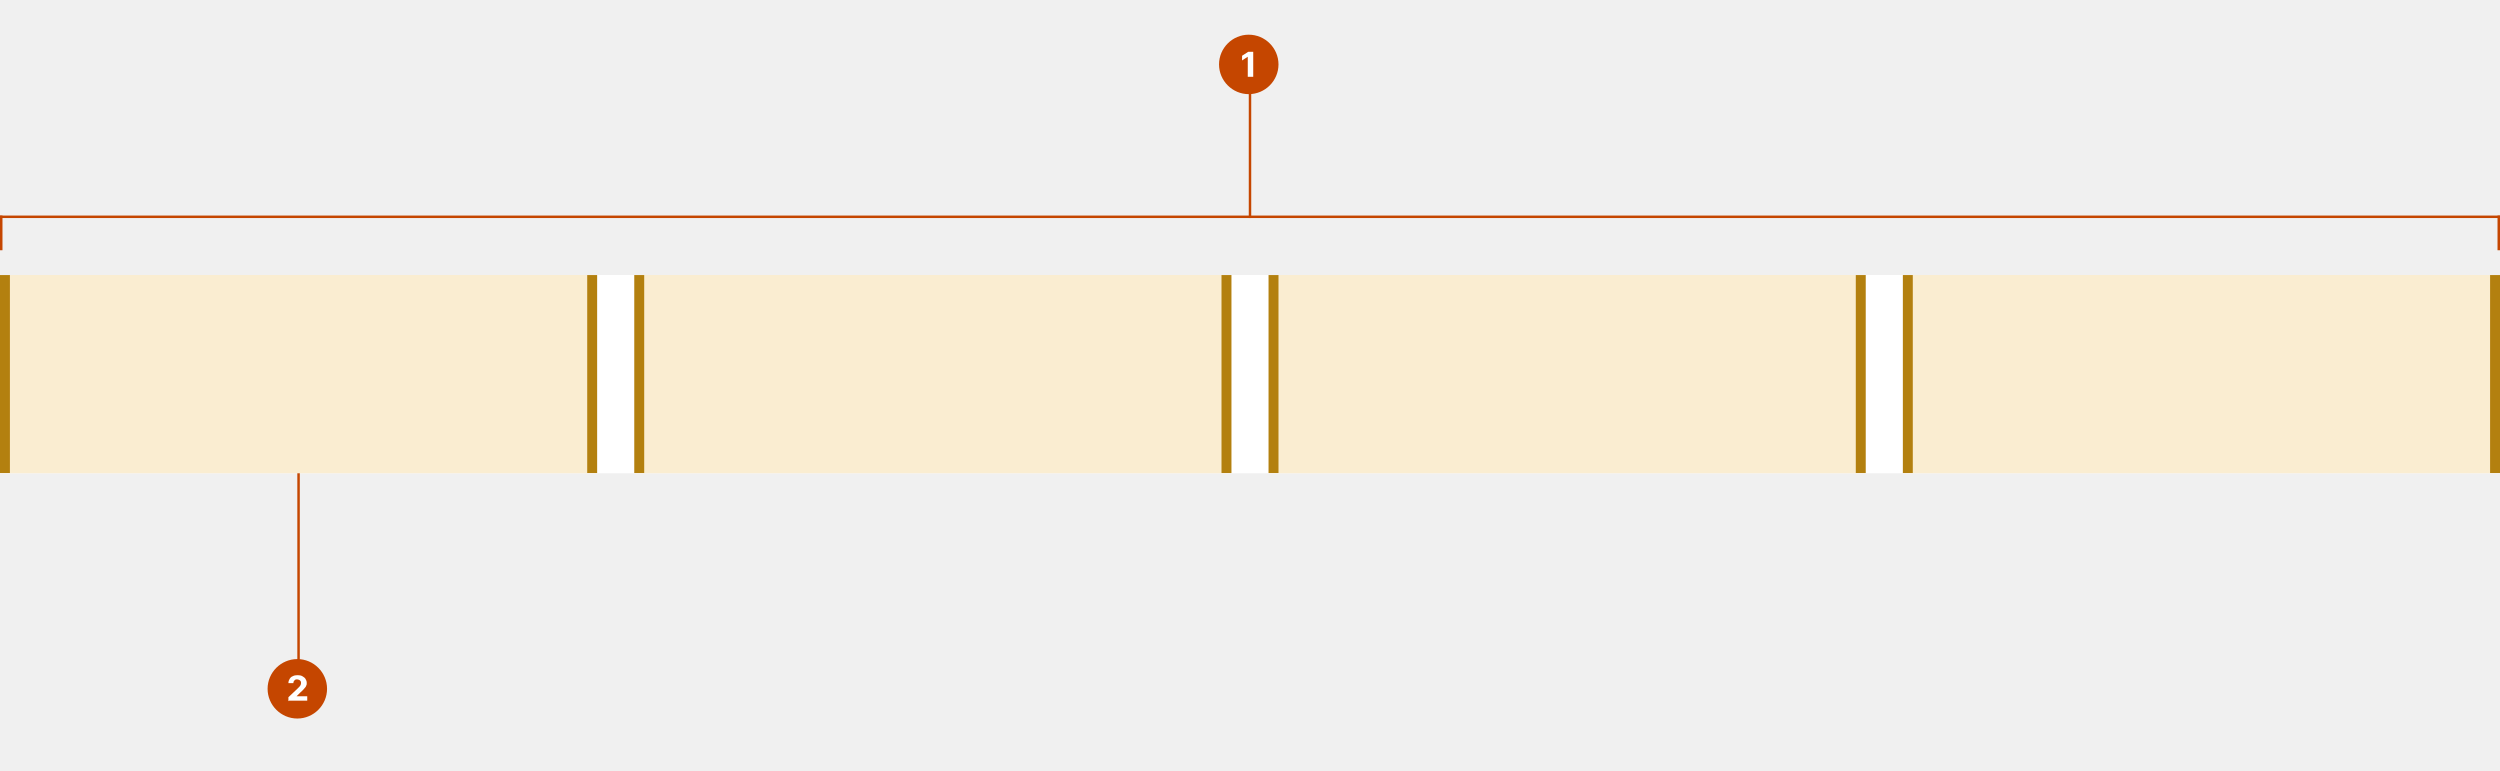
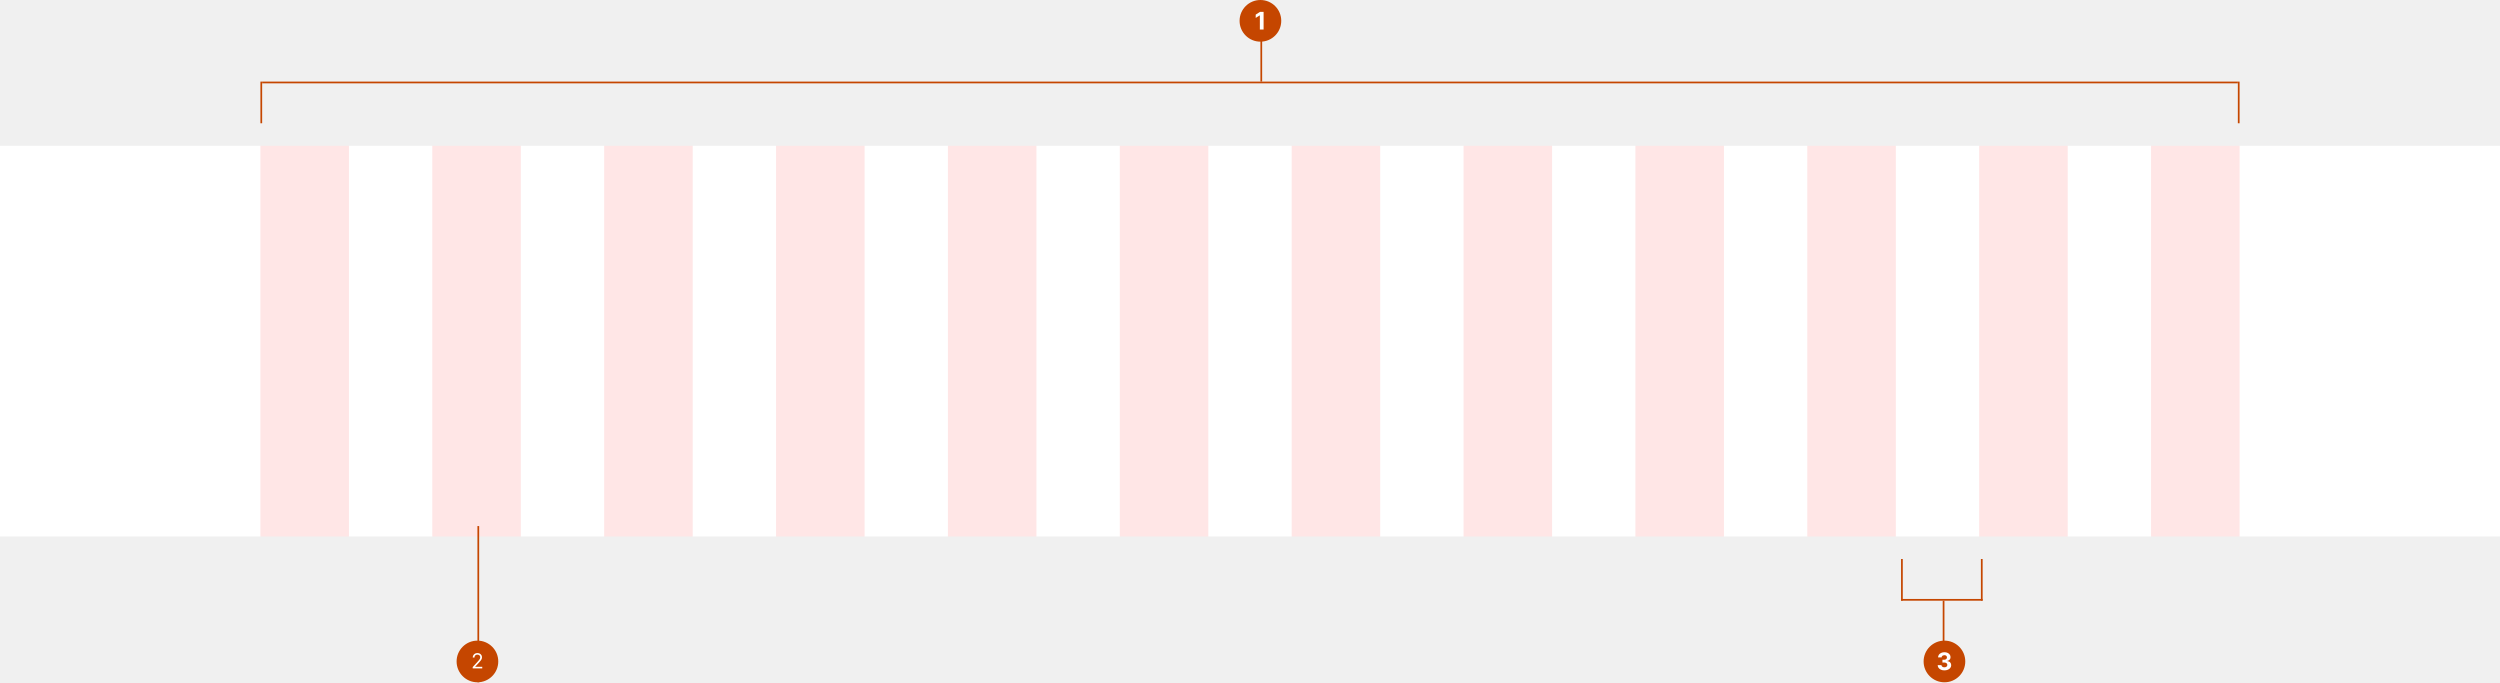
- <svg xmlns="http://www.w3.org/2000/svg" id="Layer_1" data-name="Layer 1" version="1.1" viewBox="0 0 1009 311">
+ <svg xmlns="http://www.w3.org/2000/svg" width="1440" height="393" viewBox="0 0 1440 393" fill="none">
+   <g clip-path="url(#clip0_6108_73478)">
+     <rect width="1440" height="225" transform="translate(0 84)" fill="white" />
+     <g clip-path="url(#clip1_6108_73478)">
+       <rect x="150" y="84" width="51" height="1024" fill="#FF0000" fill-opacity="0.1" />
+       <rect x="249" y="84" width="51" height="1024" fill="#FF0000" fill-opacity="0.1" />
+       <rect x="348" y="84" width="51" height="1024" fill="#FF0000" fill-opacity="0.1" />
+       <rect x="447" y="84" width="51" height="1024" fill="#FF0000" fill-opacity="0.1" />
+       <rect x="546" y="84" width="51" height="1024" fill="#FF0000" fill-opacity="0.1" />
+       <rect x="645" y="84" width="51" height="1024" fill="#FF0000" fill-opacity="0.1" />
+       <rect x="744" y="84" width="51" height="1024" fill="#FF0000" fill-opacity="0.1" />
+       <rect x="843" y="84" width="51" height="1024" fill="#FF0000" fill-opacity="0.1" />
+       <rect x="942" y="84" width="51" height="1024" fill="#FF0000" fill-opacity="0.1" />
+       <rect x="1041" y="84" width="51" height="1024" fill="#FF0000" fill-opacity="0.1" />
+       <rect x="1140" y="84" width="51" height="1024" fill="#FF0000" fill-opacity="0.1" />
+       <rect x="1239" y="84" width="51" height="1024" fill="#FF0000" fill-opacity="0.1" />
+     </g>
+   </g>
+   <g clip-path="url(#clip2_6108_73478)">
+     <rect x="1141" y="346" width="35" height="1" transform="rotate(-90 1141 346)" fill="#C54600" />
+     <rect x="1095" y="346" width="1" height="47" transform="rotate(-90 1095 346)" fill="#C54600" />
+     <rect x="1095" y="346" width="35" height="1" transform="rotate(-90 1095 346)" fill="#C54600" />
+     <rect x="1119" y="391" width="45" height="1" transform="rotate(-90 1119 391)" fill="#C54600" />
+     <g clip-path="url(#clip3_6108_73478)">
+       <rect x="1108" y="369" width="24" height="24" rx="12" fill="#C54600" />
+       <path d="M1119.97 386.139C1119.23 386.139 1118.57 386.012 1117.99 385.756C1117.41 385.498 1116.96 385.143 1116.62 384.692C1116.29 384.238 1116.12 383.715 1116.11 383.121H1118.28C1118.29 383.37 1118.37 383.589 1118.52 383.778C1118.68 383.963 1118.88 384.107 1119.13 384.21C1119.38 384.313 1119.66 384.364 1119.98 384.364C1120.31 384.364 1120.6 384.306 1120.85 384.19C1121.1 384.074 1121.3 383.914 1121.44 383.708C1121.58 383.503 1121.65 383.266 1121.65 382.997C1121.65 382.725 1121.58 382.485 1121.43 382.276C1121.28 382.064 1121.06 381.898 1120.78 381.779C1120.5 381.66 1120.17 381.6 1119.79 381.6H1118.84V380.019H1119.79C1120.11 380.019 1120.4 379.963 1120.65 379.85C1120.9 379.737 1121.09 379.582 1121.23 379.383C1121.37 379.181 1121.44 378.945 1121.44 378.677C1121.44 378.422 1121.38 378.198 1121.26 378.006C1121.14 377.81 1120.97 377.658 1120.75 377.548C1120.53 377.439 1120.28 377.384 1119.99 377.384C1119.7 377.384 1119.44 377.437 1119.19 377.543C1118.95 377.646 1118.76 377.794 1118.61 377.986C1118.47 378.178 1118.39 378.403 1118.38 378.662H1116.32C1116.33 378.075 1116.49 377.558 1116.82 377.111C1117.14 376.663 1117.58 376.314 1118.13 376.062C1118.68 375.807 1119.31 375.679 1120 375.679C1120.71 375.679 1121.32 375.807 1121.85 376.062C1122.38 376.317 1122.79 376.662 1123.08 377.096C1123.37 377.527 1123.52 378.011 1123.51 378.548C1123.52 379.118 1123.34 379.593 1122.98 379.974C1122.63 380.356 1122.17 380.598 1121.6 380.7V380.78C1122.34 380.876 1122.91 381.136 1123.31 381.56C1123.7 381.981 1123.9 382.508 1123.89 383.141C1123.9 383.721 1123.73 384.237 1123.39 384.688C1123.06 385.138 1122.59 385.493 1122 385.751C1121.41 386.01 1120.74 386.139 1119.97 386.139Z" fill="white" />
+     </g>
+   </g>
+   <g clip-path="url(#clip4_6108_73478)">
+     <rect x="151" y="47" width="35" height="1" transform="rotate(90 151 47)" fill="#C54600" />
+     <rect x="1289" y="47" width="1" height="1138" transform="rotate(90 1289 47)" fill="#C54600" />
+     <rect x="1290" y="47" width="35" height="1" transform="rotate(90 1290 47)" fill="#C54600" />
+     <rect x="727" y="2" width="45" height="1" transform="rotate(90 727 2)" fill="#C54600" />
+     <g clip-path="url(#clip5_6108_73478)">
+       <rect x="738" y="24" width="24" height="24" rx="12" transform="rotate(-180 738 24)" fill="#C54600" />
+       <path d="M727.83 6.818V17H725.677V8.862H725.618L723.286 10.323V8.414L725.807 6.818H727.83Z" fill="white" />
+     </g>
+   </g>
+   <g clip-path="url(#clip6_6108_73478)">
+     <rect x="275" y="303" width="1" height="90" fill="#C54600" />
+     <g clip-path="url(#clip7_6108_73478)">
+       <rect x="263" y="369" width="24" height="24" rx="12" fill="#C54600" />
+       <path d="M272.271 385V384.233L275.151 381.08C275.489 380.71 275.768 380.389 275.987 380.116C276.205 379.841 276.367 379.582 276.472 379.341C276.58 379.097 276.634 378.841 276.634 378.574C276.634 378.267 276.56 378.001 276.413 377.777C276.268 377.553 276.069 377.379 275.816 377.257C275.563 377.135 275.279 377.074 274.964 377.074C274.629 377.074 274.336 377.143 274.086 377.283C273.839 377.419 273.647 377.611 273.511 377.858C273.377 378.105 273.31 378.395 273.31 378.727H272.305C272.305 378.216 272.423 377.767 272.658 377.381C272.894 376.994 273.215 376.693 273.621 376.477C274.031 376.261 274.489 376.153 274.998 376.153C275.509 376.153 275.962 376.261 276.357 376.477C276.752 376.693 277.062 376.984 277.286 377.351C277.511 377.717 277.623 378.125 277.623 378.574C277.623 378.895 277.565 379.209 277.448 379.516C277.335 379.82 277.136 380.159 276.852 380.534C276.57 380.906 276.18 381.361 275.68 381.898L273.719 383.994V384.062H277.776V385H272.271Z" fill="white" />
+     </g>
+   </g>
  <defs>
-     <style>
-       .cls-1 {
-         clip-path: url(#clippath);
-       }
- 
-       .cls-2 {
-         fill: none;
-       }
- 
-       .cls-2, .cls-3, .cls-4, .cls-5, .cls-6 {
-         stroke-width: 0px;
-       }
- 
-       .cls-3 {
-         fill: #faedd1;
-       }
- 
-       .cls-7 {
-         mask: url(#mask);
-       }
- 
-       .cls-8 {
-         clip-path: url(#clippath-4);
-       }
- 
-       .cls-9 {
-         clip-path: url(#clippath-3);
-       }
- 
-       .cls-10 {
-         clip-path: url(#clippath-2);
-       }
- 
-       .cls-11 {
-         clip-path: url(#clippath-5);
-       }
- 
-       .cls-4 {
-         fill: #b3800f;
-       }
- 
-       .cls-5 {
-         fill: #c54600;
-       }
- 
-       .cls-6 {
-         fill: #fff;
-       }
- 
-       .cls-12 {
-         mask: url(#mask-3);
-       }
- 
-       .cls-13 {
-         mask: url(#mask-2);
-       }
- 
-       .cls-14 {
-         mask: url(#mask-1);
-       }
-     </style>
-     <clipPath id="clippath">
-       <rect class="cls-2" y="111" width="1009" height="80" />
+     <clipPath id="clip0_6108_73478">
+       <rect width="1440" height="225" fill="white" transform="translate(0 84)" />
    </clipPath>
-     <mask id="mask" x="-4" y="111" width="249" height="80" maskUnits="userSpaceOnUse">
-       <g id="path-1-inside-1_10707_412" data-name="path-1-inside-1 10707 412">
-         <path class="cls-6" d="M0,111h241v80H0v-80Z" />
-       </g>
-     </mask>
-     <mask id="mask-1" x="252" y="111" width="249" height="80" maskUnits="userSpaceOnUse">
-       <g id="path-3-inside-2_10707_412" data-name="path-3-inside-2 10707 412">
-         <path class="cls-6" d="M256,111h241v80h-241v-80Z" />
-       </g>
-     </mask>
-     <mask id="mask-2" x="508" y="111" width="249" height="80" maskUnits="userSpaceOnUse">
-       <g id="path-5-inside-3_10707_412" data-name="path-5-inside-3 10707 412">
-         <path class="cls-6" d="M512,111h241v80h-241v-80Z" />
-       </g>
-     </mask>
-     <mask id="mask-3" x="764" y="111" width="249" height="80" maskUnits="userSpaceOnUse">
-       <g id="path-7-inside-4_10707_412" data-name="path-7-inside-4 10707 412">
-         <path class="cls-6" d="M768,111h241v80h-241v-80Z" />
-       </g>
-     </mask>
-     <clipPath id="clippath-2">
-       <rect class="cls-2" x="108" y="191" width="24" height="99" />
+     <clipPath id="clip1_6108_73478">
+       <rect width="1440" height="1024" fill="white" transform="translate(0 84)" />
    </clipPath>
-     <clipPath id="clippath-3">
-       <path class="cls-2" d="M120,266h0c6.6,0,12,5.4,12,12s-5.4,12-12,12-12-5.4-12-12,5.4-12,12-12Z" />
+     <clipPath id="clip2_6108_73478">
+       <rect width="71" height="118" fill="white" transform="translate(1067 393) rotate(-90)" />
    </clipPath>
-     <clipPath id="clippath-4">
-       <rect class="cls-2" y="0" width="1009" height="111" />
+     <clipPath id="clip3_6108_73478">
+       <rect x="1108" y="369" width="24" height="24" rx="12" fill="white" />
    </clipPath>
-     <clipPath id="clippath-5">
-       <path class="cls-2" d="M504,14h0c6.6,0,12,5.4,12,12s-5.4,12-12,12-12-5.4-12-12,5.4-12,12-12Z" />
+     <clipPath id="clip4_6108_73478">
+       <rect width="71" height="1140" fill="white" transform="translate(1290) rotate(90)" />
+     </clipPath>
+     <clipPath id="clip5_6108_73478">
+       <rect x="738" y="24" width="24" height="24" rx="12" transform="rotate(-180 738 24)" fill="white" />
+     </clipPath>
+     <clipPath id="clip6_6108_73478">
+       <rect width="24" height="90" fill="white" transform="translate(263 303)" />
+     </clipPath>
+     <clipPath id="clip7_6108_73478">
+       <rect x="263" y="369" width="24" height="24" rx="12" fill="white" />
    </clipPath>
  </defs>
-   <g class="cls-1">
-     <g>
-       <rect class="cls-6" y="111" width="1009" height="80" />
-       <path class="cls-3" d="M0,111h241v80H0v-80Z" />
-       <g class="cls-7">
-         <path class="cls-4" d="M237,111v80h8v-80h-8ZM4,191v-80H-4v80H4Z" />
-       </g>
-       <path class="cls-3" d="M256,111h241v80h-241v-80Z" />
-       <g class="cls-14">
-         <path class="cls-4" d="M493,111v80h8v-80h-8ZM260,191v-80h-8v80h8Z" />
-       </g>
-       <path class="cls-3" d="M512,111h241v80h-241v-80Z" />
-       <g class="cls-13">
-         <path class="cls-4" d="M749,111v80h8v-80h-8ZM516,191v-80h-8v80h8Z" />
-       </g>
-       <path class="cls-3" d="M768,111h241v80h-241v-80Z" />
-       <g class="cls-12">
-         <path class="cls-4" d="M1005,111v80h8v-80h-8ZM772,191v-80h-8v80h8Z" />
-       </g>
-     </g>
-   </g>
-   <g class="cls-10">
-     <g>
-       <rect class="cls-5" x="120" y="191" width="1" height="95" />
-       <g class="cls-9">
-         <g>
-           <path class="cls-5" d="M120,266h0c6.6,0,12,5.4,12,12h0c0,6.6-5.4,12-12,12h0c-6.6,0-12-5.4-12-12h0c0-6.6,5.4-12,12-12Z" />
-           <path class="cls-6" d="M116.4,283v-1.6l3.6-3.4c.3-.3.6-.6.8-.8.2-.2.4-.5.5-.7.1-.2.2-.5.2-.8s0-.6-.2-.8c-.1-.2-.3-.4-.6-.5-.2-.1-.5-.2-.8-.2s-.6,0-.8.2-.4.3-.5.5c-.1.2-.2.5-.2.8h-2c0-.7.2-1.2.5-1.7.3-.5.7-.9,1.3-1.1.5-.3,1.2-.4,1.9-.4s1.4.1,1.9.4c.5.3,1,.6,1.3,1.1.3.5.5,1,.5,1.6s0,.8-.2,1.1c-.1.4-.4.8-.8,1.2-.4.5-.9,1-1.6,1.6l-1.5,1.5h0c0,0,4.3,0,4.3,0v1.8h-7.3Z" />
-         </g>
-       </g>
-     </g>
-   </g>
-   <g class="cls-8">
-     <g>
-       <rect class="cls-5" x="1008" y="87" width="1" height="14" />
-       <rect class="cls-5" x="0" y="87" width="1009" height="1" />
-       <rect class="cls-5" x="0" y="87" width="1" height="14" />
-       <rect class="cls-5" x="504" y="18" width="1" height="70" />
-       <g class="cls-11">
-         <g>
-           <path class="cls-5" d="M504,14h0c6.6,0,12,5.4,12,12h0c0,6.6-5.4,12-12,12h0c-6.6,0-12-5.4-12-12h0c0-6.6,5.4-12,12-12Z" />
-           <path class="cls-6" d="M505.8,20.8v10.2h-2.2v-8.1h0l-2.3,1.5v-1.9l2.5-1.6h2Z" />
-         </g>
-       </g>
-     </g>
-   </g>
</svg>
